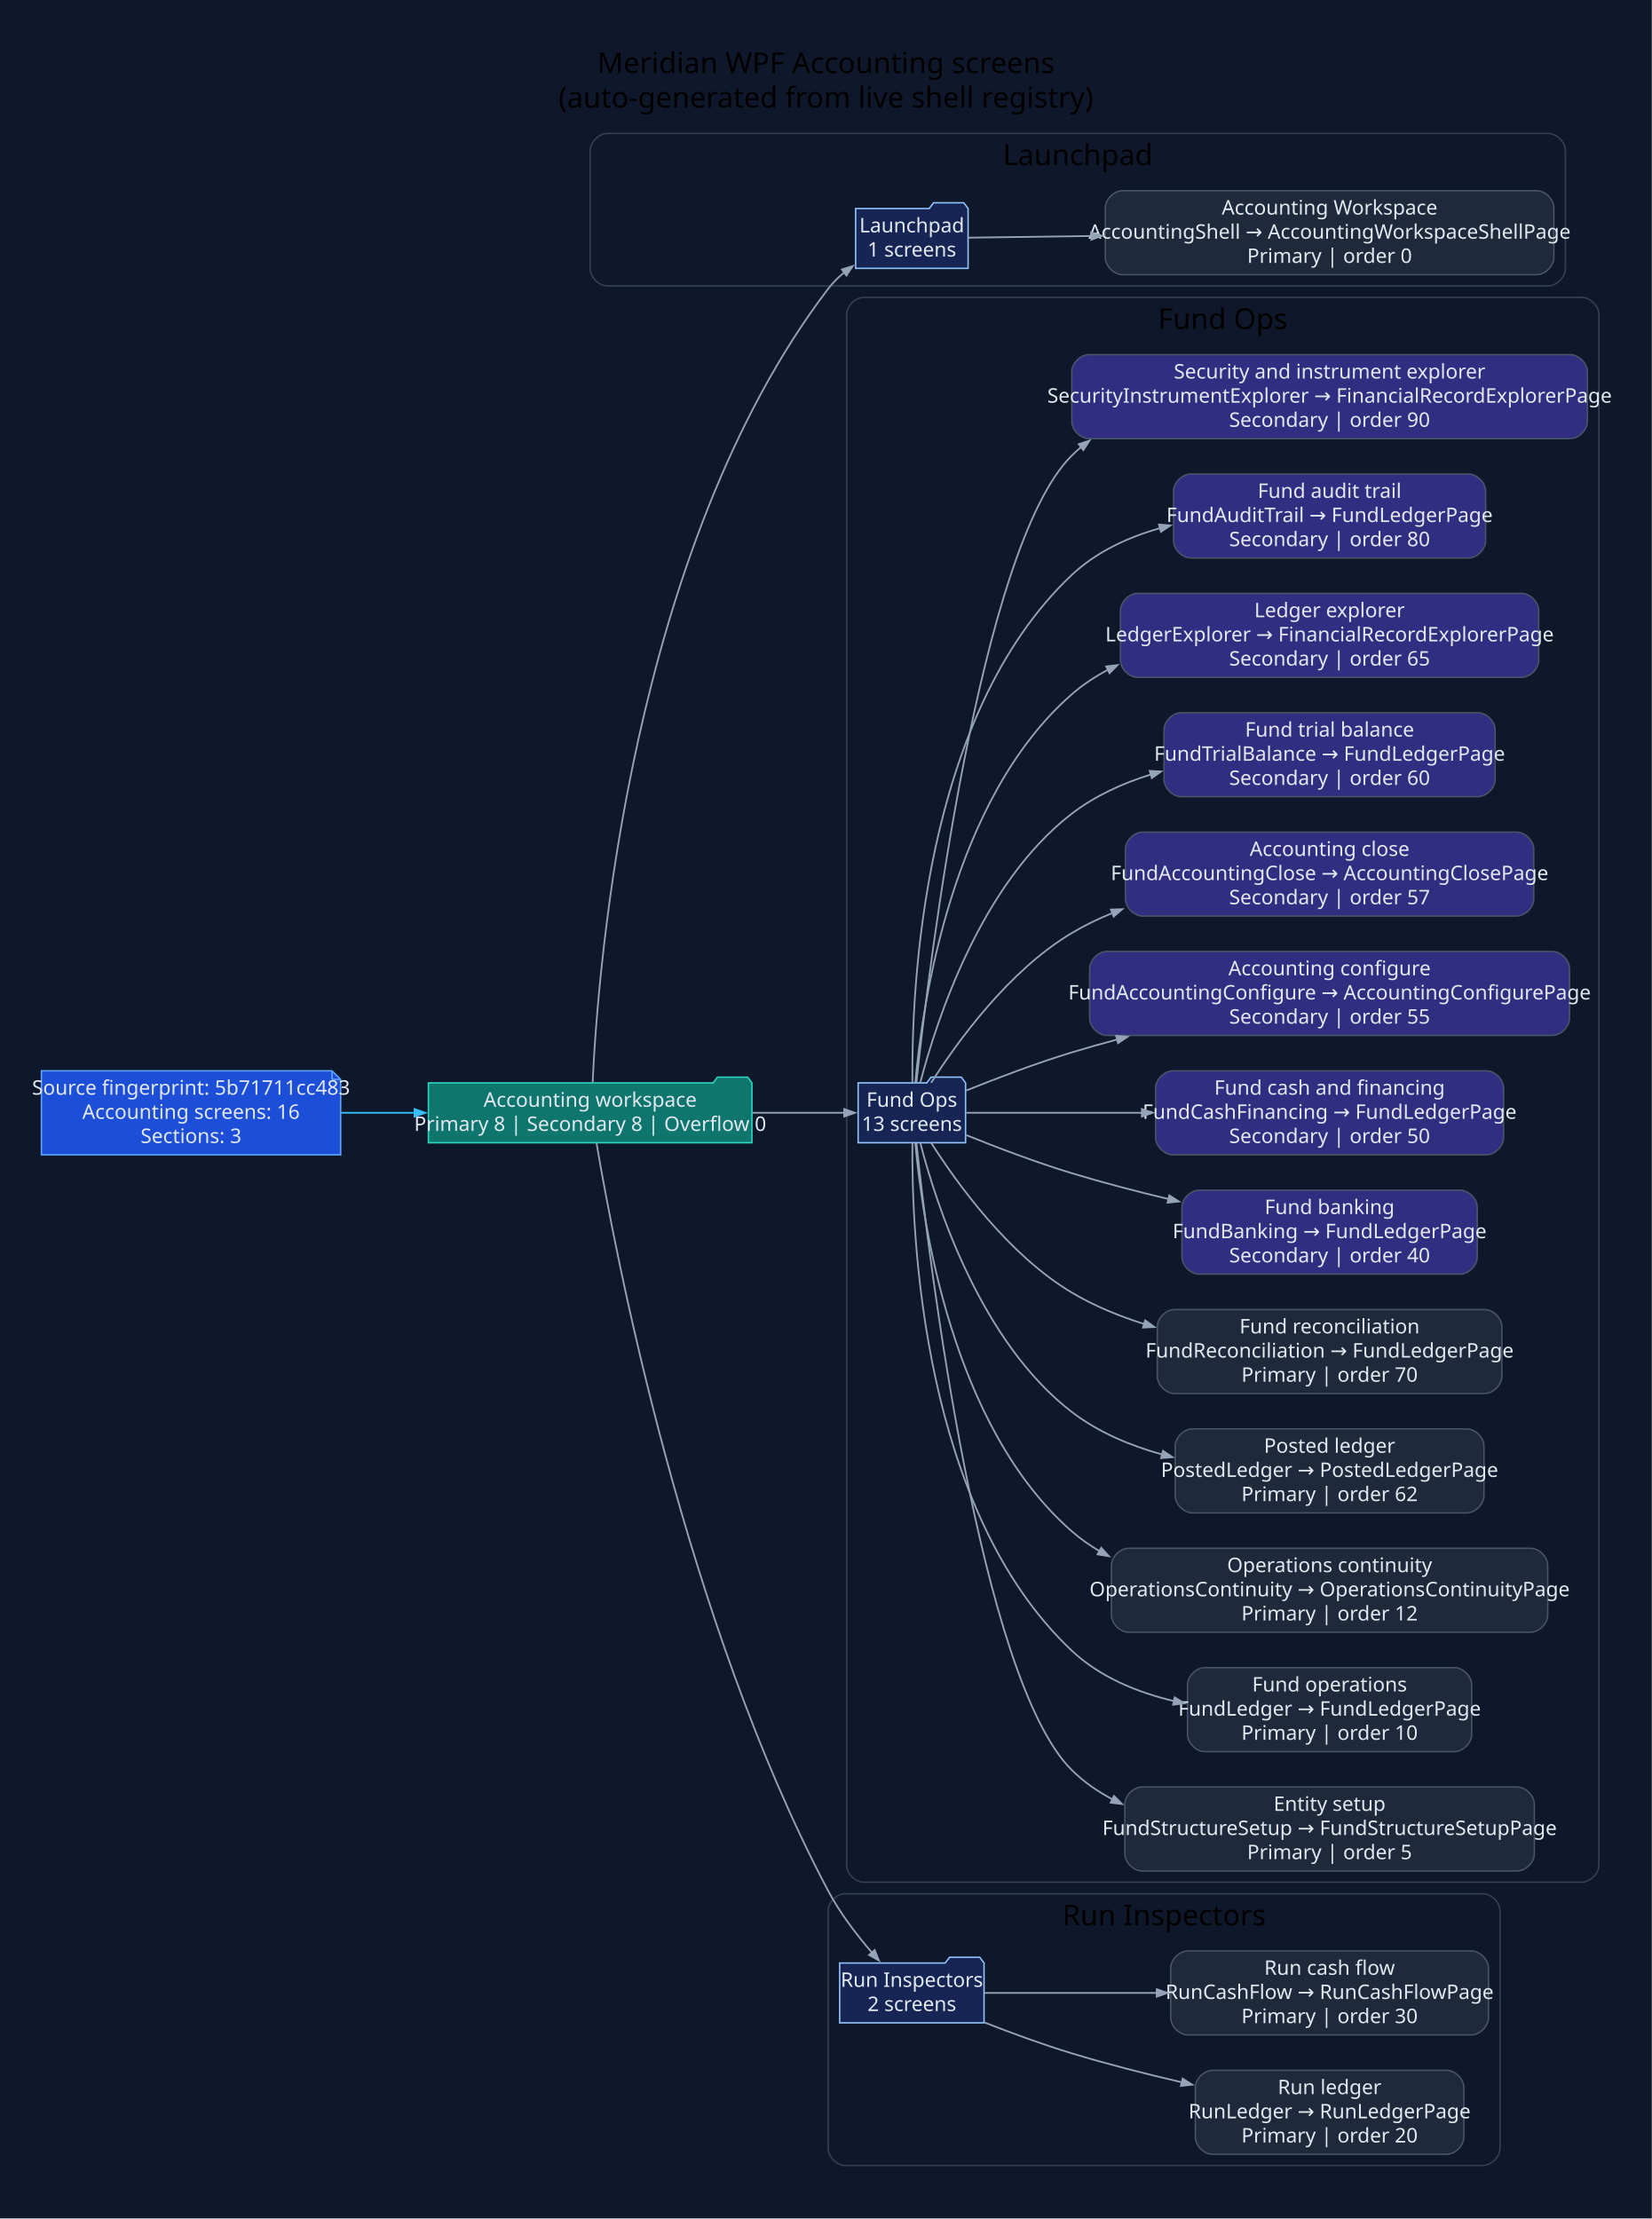
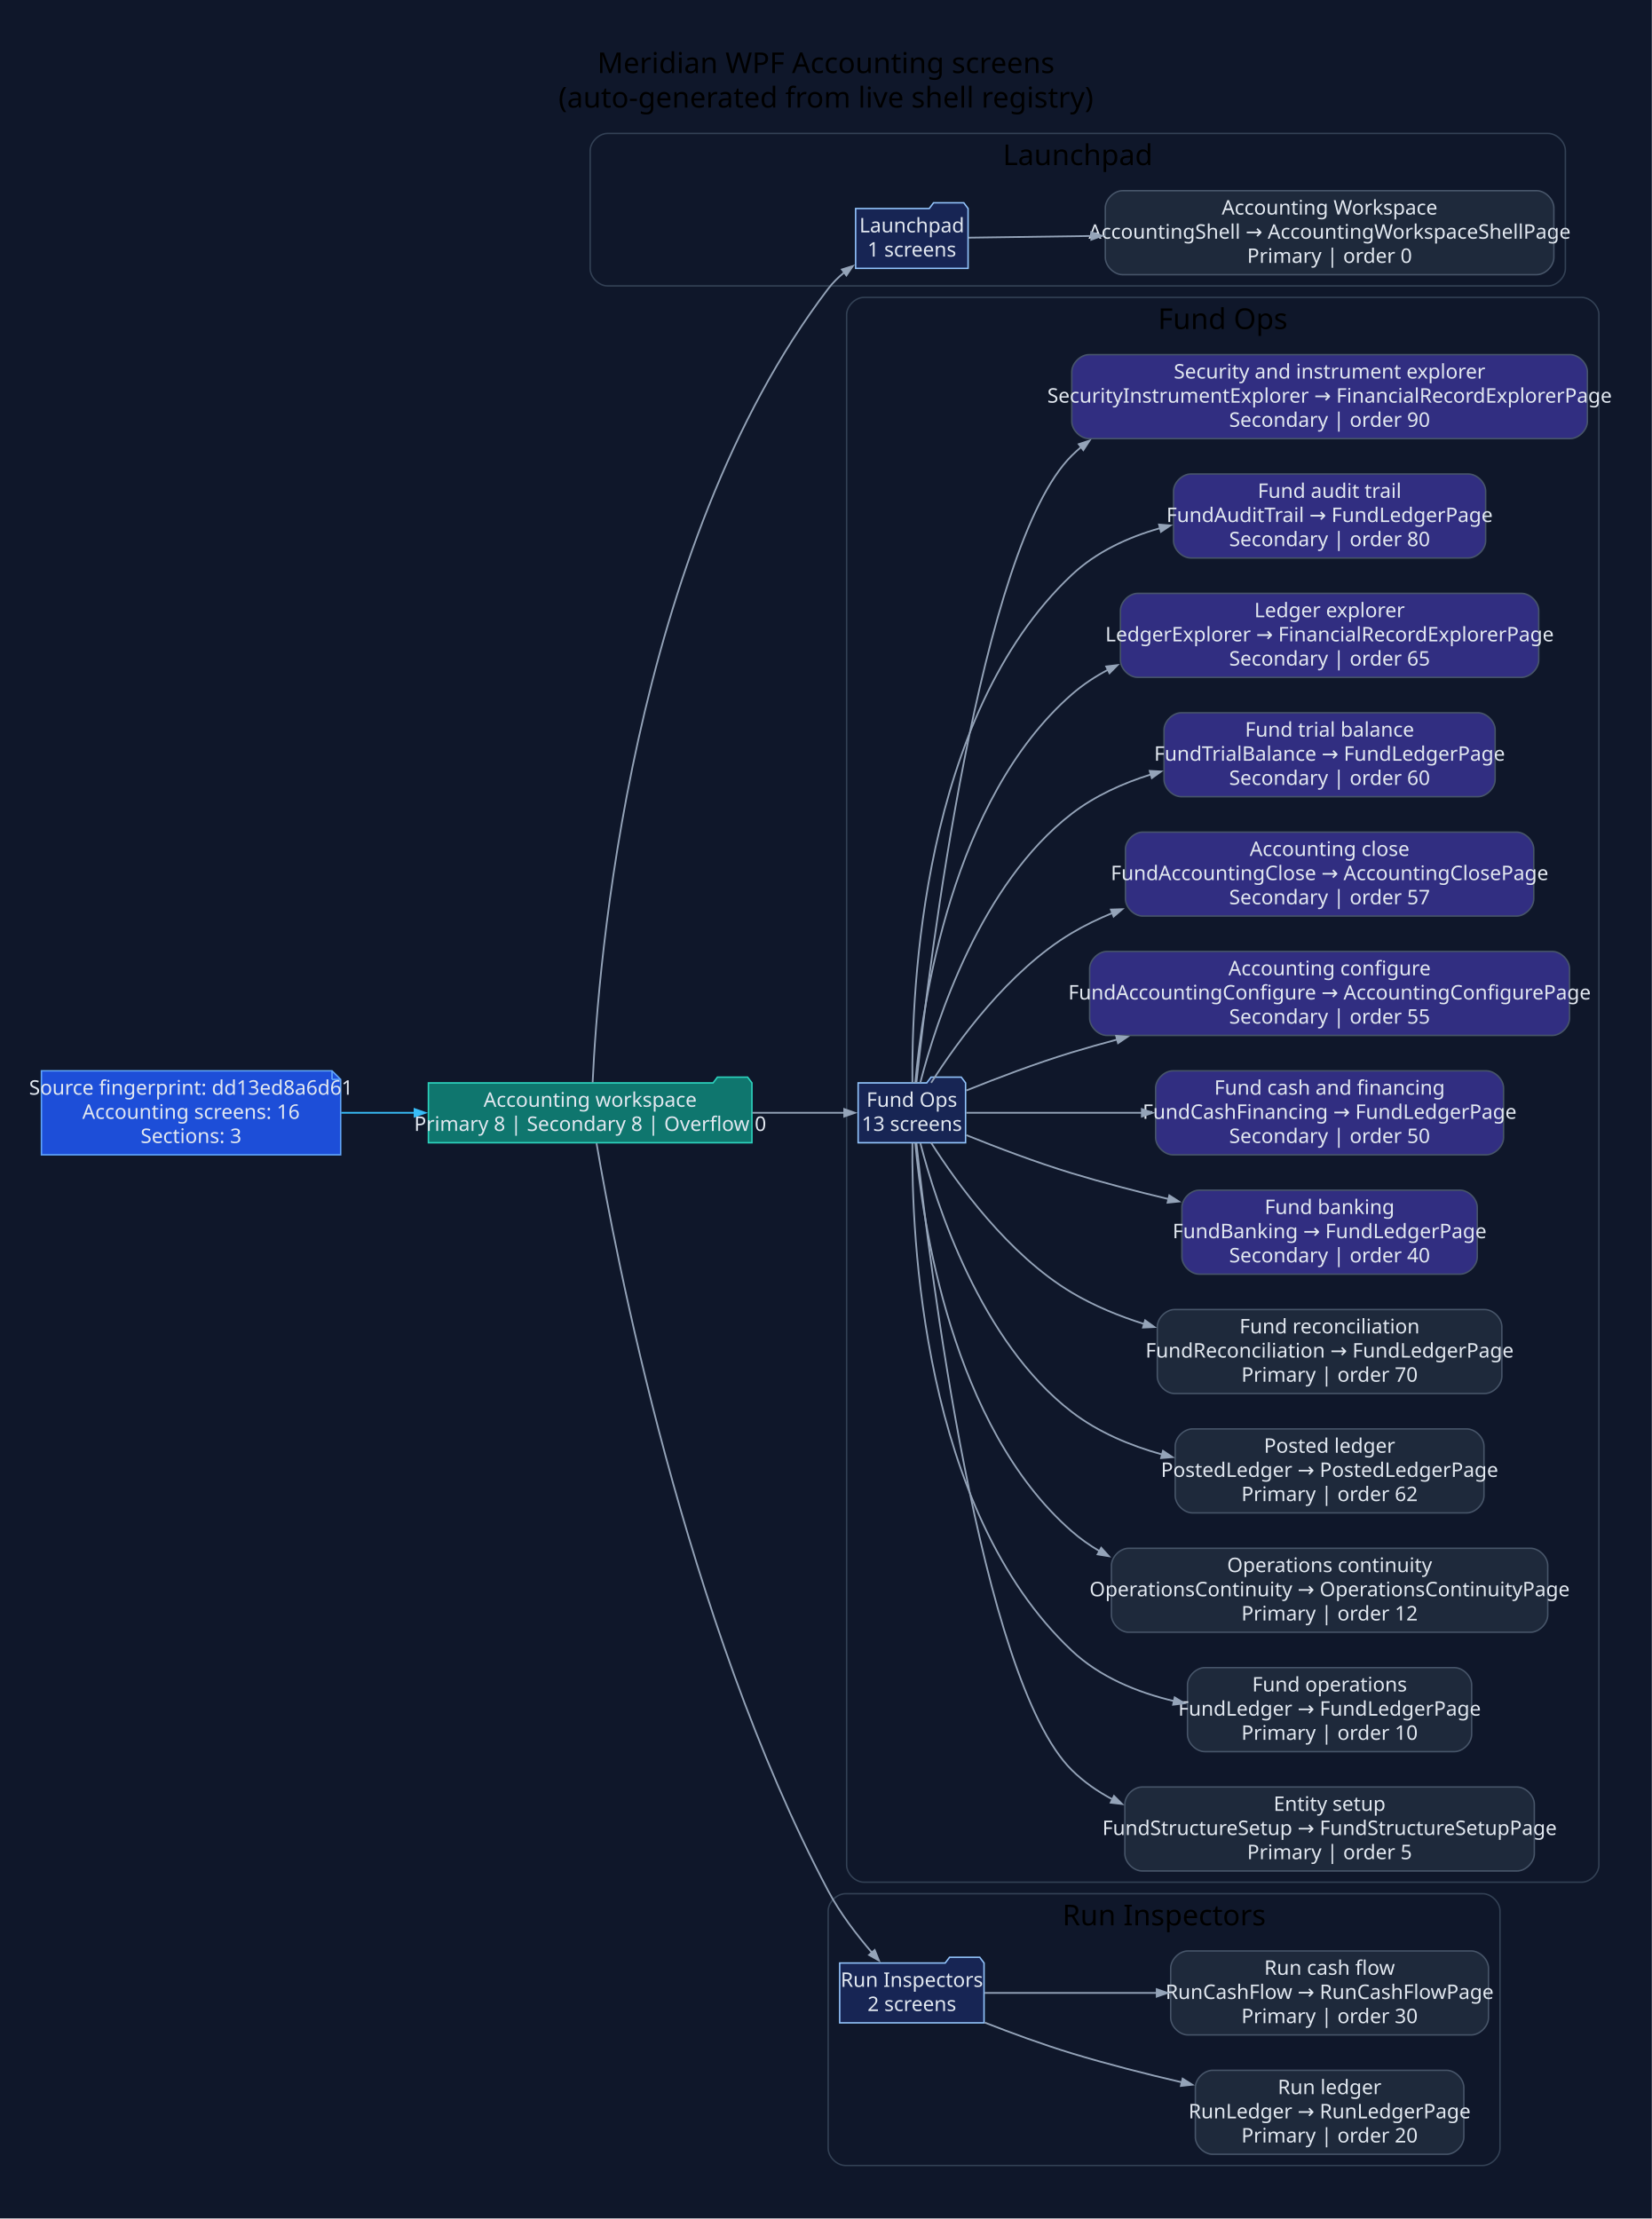
<svg xmlns="http://www.w3.org/2000/svg" width="1148pt" height="1543pt" viewBox="0.00 0.00 1148.00 1543.00">
  <g id="graph0" class="graph" transform="scale(1 1) rotate(0) translate(28.8 1513.8)">
    <polygon fill="#0f172a" stroke="none" points="-28.8,28.8 -28.8,-1513.8 1119.69,-1513.8 1119.69,28.8 -28.8,28.8" />
    <text xml:space="preserve" text-anchor="middle" x="545.45" y="-1463" font-family="Segoe UI" font-size="20.00">Meridian WPF Accounting screens</text>
    <text xml:space="preserve" text-anchor="middle" x="545.45" y="-1439" font-family="Segoe UI" font-size="20.00">(auto-generated from live shell registry)</text>
    <g id="clust1" class="cluster">
      <path fill="#0f172a" stroke="#334155" d="M393.54,-1315C393.54,-1315 1047.58,-1315 1047.58,-1315 1053.58,-1315 1059.58,-1321 1059.58,-1327 1059.58,-1327 1059.58,-1409 1059.58,-1409 1059.58,-1415 1053.58,-1421 1047.58,-1421 1047.58,-1421 393.54,-1421 393.54,-1421 387.54,-1421 381.54,-1415 381.54,-1409 381.54,-1409 381.54,-1327 381.54,-1327 381.54,-1321 387.54,-1315 393.54,-1315" />
      <text xml:space="preserve" text-anchor="middle" x="720.56" y="-1399" font-family="Segoe UI" font-size="20.00">Launchpad</text>
    </g>
    <g id="clust2" class="cluster">
      <path fill="#0f172a" stroke="#334155" d="M571.85,-205C571.85,-205 1070.89,-205 1070.89,-205 1076.89,-205 1082.89,-211 1082.89,-217 1082.89,-217 1082.89,-1295 1082.89,-1295 1082.89,-1301 1076.89,-1307 1070.89,-1307 1070.89,-1307 571.85,-1307 571.85,-1307 565.85,-1307 559.85,-1301 559.85,-1295 559.85,-1295 559.85,-217 559.85,-217 559.85,-211 565.85,-205 571.85,-205" />
      <text xml:space="preserve" text-anchor="middle" x="821.37" y="-1285" font-family="Segoe UI" font-size="20.00">Fund Ops</text>
    </g>
    <g id="clust3" class="cluster">
      <path fill="#0f172a" stroke="#334155" d="M559.01,-8C559.01,-8 1002.12,-8 1002.12,-8 1008.12,-8 1014.12,-14 1014.12,-20 1014.12,-20 1014.12,-185 1014.12,-185 1014.12,-191 1008.12,-197 1002.12,-197 1002.12,-197 559.01,-197 559.01,-197 553.01,-197 547.01,-191 547.01,-185 547.01,-185 547.01,-20 547.01,-20 547.01,-14 553.01,-8 559.01,-8" />
      <text xml:space="preserve" text-anchor="middle" x="780.57" y="-175" font-family="Segoe UI" font-size="20.00">Run Inspectors</text>
    </g>
    <g id="node1" class="node">
      <polygon fill="#1d4ed8" stroke="#60a5fa" points="202.06,-769.2 0,-769.2 0,-710.8 208.06,-710.8 208.06,-763.2 202.06,-769.2" />
      <polyline fill="none" stroke="#60a5fa" points="202.06,-769.2 202.06,-763.2" />
      <polyline fill="none" stroke="#60a5fa" points="208.06,-763.2 202.06,-763.2" />
-       <text xml:space="preserve" text-anchor="middle" x="104.03" y="-752.6" font-family="Segoe UI" font-size="14.00" fill="#e2e8f0">Source fingerprint: 5b71711cc483</text>
+       <text xml:space="preserve" text-anchor="middle" x="104.03" y="-752.6" font-family="Segoe UI" font-size="14.00" fill="#e2e8f0">Source fingerprint: dd13ed8a6d61</text>
      <text xml:space="preserve" text-anchor="middle" x="104.03" y="-735.8" font-family="Segoe UI" font-size="14.00" fill="#e2e8f0">Accounting screens: 16</text>
      <text xml:space="preserve" text-anchor="middle" x="104.03" y="-719" font-family="Segoe UI" font-size="14.00" fill="#e2e8f0">Sections: 3</text>
    </g>
    <g id="node2" class="node">
      <polygon fill="#0f766e" stroke="#2dd4bf" points="494.01,-760.8 491.01,-764.8 470.01,-764.8 467.01,-760.8 269.06,-760.8 269.06,-719.2 494.01,-719.2 494.01,-760.8" />
      <text xml:space="preserve" text-anchor="middle" x="381.54" y="-744.2" font-family="Segoe UI" font-size="14.00" fill="#e2e8f0">Accounting workspace</text>
      <text xml:space="preserve" text-anchor="middle" x="381.54" y="-727.4" font-family="Segoe UI" font-size="14.00" fill="#e2e8f0">Primary 8 | Secondary 8 | Overflow 0</text>
    </g>
    <g id="edge1" class="edge">
      <path fill="none" stroke="#38bdf8" stroke-width="1.2" d="M208.4,-740C225.18,-740 242.68,-740 259.82,-740" />
      <polygon fill="#38bdf8" stroke="#38bdf8" stroke-width="1.2" points="259.43,-742.63 266.93,-740 259.43,-737.38 259.43,-742.63" />
    </g>
    <g id="node3" class="node">
      <polygon fill="#172554" stroke="#93c5fd" points="644.29,-1368.8 641.29,-1372.8 620.29,-1372.8 617.29,-1368.8 566.1,-1368.8 566.1,-1327.2 644.29,-1327.2 644.29,-1368.8" />
      <text xml:space="preserve" text-anchor="middle" x="605.2" y="-1352.2" font-family="Segoe UI" font-size="14.00" fill="#e2e8f0">Launchpad</text>
      <text xml:space="preserve" text-anchor="middle" x="605.2" y="-1335.4" font-family="Segoe UI" font-size="14.00" fill="#e2e8f0">1 screens</text>
    </g>
    <g id="edge2" class="edge">
      <path fill="none" stroke="#94a3b8" stroke-width="1.2" d="M383.25,-761.15C386.96,-841.53 409.74,-1132.64 547.01,-1313 550.22,-1317.21 554.09,-1321.03 558.29,-1324.47" />
      <polygon fill="#94a3b8" stroke="#94a3b8" stroke-width="1.2" points="556.56,-1326.45 564.15,-1328.81 559.68,-1322.23 556.56,-1326.45" />
    </g>
    <g id="node5" class="node">
      <polygon fill="#172554" stroke="#93c5fd" points="642.55,-760.8 639.55,-764.8 618.55,-764.8 615.55,-760.8 567.85,-760.8 567.85,-719.2 642.55,-719.2 642.55,-760.8" />
      <text xml:space="preserve" text-anchor="middle" x="605.2" y="-744.2" font-family="Segoe UI" font-size="14.00" fill="#e2e8f0">Fund Ops</text>
      <text xml:space="preserve" text-anchor="middle" x="605.2" y="-727.4" font-family="Segoe UI" font-size="14.00" fill="#e2e8f0">13 screens</text>
    </g>
    <g id="edge4" class="edge">
      <path fill="none" stroke="#94a3b8" stroke-width="1.2" d="M494.34,-740C516.98,-740 539.57,-740 558.33,-740" />
      <polygon fill="#94a3b8" stroke="#94a3b8" stroke-width="1.2" points="558.17,-742.63 565.67,-740 558.17,-737.38 558.17,-742.63" />
    </g>
    <g id="node19" class="node">
      <polygon fill="#172554" stroke="#93c5fd" points="655.39,-148.8 652.39,-152.8 631.39,-152.8 628.39,-148.8 555.01,-148.8 555.01,-107.2 655.39,-107.2 655.39,-148.8" />
      <text xml:space="preserve" text-anchor="middle" x="605.2" y="-132.2" font-family="Segoe UI" font-size="14.00" fill="#e2e8f0">Run Inspectors</text>
      <text xml:space="preserve" text-anchor="middle" x="605.2" y="-115.4" font-family="Segoe UI" font-size="14.00" fill="#e2e8f0">2 screens</text>
    </g>
    <g id="edge18" class="edge">
      <path fill="none" stroke="#94a3b8" stroke-width="1.2" d="M385.98,-718.75C398.71,-643.9 447.62,-386.86 547.01,-199 555.11,-183.68 566.75,-168.47 577.41,-156.09" />
      <polygon fill="#94a3b8" stroke="#94a3b8" stroke-width="1.2" points="579.35,-157.86 582.34,-150.5 575.41,-154.39 579.35,-157.86" />
    </g>
    <g id="node4" class="node">
      <path fill="#1e293b" stroke="#475569" d="M1039.58,-1381.2C1039.58,-1381.2 751.7,-1381.2 751.7,-1381.2 745.7,-1381.2 739.7,-1375.2 739.7,-1369.2 739.7,-1369.2 739.7,-1334.8 739.7,-1334.8 739.7,-1328.8 745.7,-1322.8 751.7,-1322.8 751.7,-1322.8 1039.58,-1322.8 1039.58,-1322.8 1045.58,-1322.8 1051.58,-1328.8 1051.58,-1334.8 1051.58,-1334.8 1051.58,-1369.2 1051.58,-1369.2 1051.58,-1375.2 1045.58,-1381.2 1039.58,-1381.2" />
      <text xml:space="preserve" text-anchor="middle" x="895.64" y="-1364.6" font-family="Segoe UI" font-size="14.00" fill="#e2e8f0">Accounting Workspace</text>
      <text xml:space="preserve" text-anchor="middle" x="895.64" y="-1347.8" font-family="Segoe UI" font-size="14.00" fill="#e2e8f0">AccountingShell → AccountingWorkspaceShellPage</text>
      <text xml:space="preserve" text-anchor="middle" x="895.64" y="-1331" font-family="Segoe UI" font-size="14.00" fill="#e2e8f0">Primary | order 0</text>
    </g>
    <g id="edge3" class="edge">
      <path fill="none" stroke="#94a3b8" stroke-width="1.2" d="M644.5,-1348.53C667.33,-1348.85 698.06,-1349.27 730.15,-1349.72" />
      <polygon fill="#94a3b8" stroke="#94a3b8" stroke-width="1.2" points="729.88,-1352.34 737.42,-1349.82 729.95,-1347.09 729.88,-1352.34" />
    </g>
    <g id="node6" class="node">
      <path fill="#1e293b" stroke="#475569" d="M1025.99,-271.2C1025.99,-271.2 765.29,-271.2 765.29,-271.2 759.29,-271.2 753.29,-265.2 753.29,-259.2 753.29,-259.2 753.29,-224.8 753.29,-224.8 753.29,-218.8 759.29,-212.8 765.29,-212.8 765.29,-212.8 1025.99,-212.8 1025.99,-212.8 1031.99,-212.8 1037.99,-218.8 1037.99,-224.8 1037.99,-224.8 1037.99,-259.2 1037.99,-259.2 1037.99,-265.2 1031.99,-271.2 1025.99,-271.2" />
      <text xml:space="preserve" text-anchor="middle" x="895.64" y="-254.6" font-family="Segoe UI" font-size="14.00" fill="#e2e8f0">Entity setup</text>
      <text xml:space="preserve" text-anchor="middle" x="895.64" y="-237.8" font-family="Segoe UI" font-size="14.00" fill="#e2e8f0">FundStructureSetup → FundStructureSetupPage</text>
      <text xml:space="preserve" text-anchor="middle" x="895.64" y="-221" font-family="Segoe UI" font-size="14.00" fill="#e2e8f0">Primary | order 5</text>
    </g>
    <g id="edge5" class="edge">
      <path fill="none" stroke="#94a3b8" stroke-width="1.2" d="M608.37,-718.9C617.14,-637.6 652.64,-346.07 716.39,-283 724.75,-274.72 734.43,-267.98 744.86,-262.51" />
      <polygon fill="#94a3b8" stroke="#94a3b8" stroke-width="1.2" points="745.75,-265 751.35,-259.36 743.45,-260.28 745.75,-265" />
    </g>
    <g id="node7" class="node">
      <path fill="#1e293b" stroke="#475569" d="M982.42,-354.2C982.42,-354.2 808.85,-354.2 808.85,-354.2 802.85,-354.2 796.85,-348.2 796.85,-342.2 796.85,-342.2 796.85,-307.8 796.85,-307.8 796.85,-301.8 802.85,-295.8 808.85,-295.8 808.85,-295.8 982.42,-295.8 982.42,-295.8 988.42,-295.8 994.42,-301.8 994.42,-307.8 994.42,-307.8 994.42,-342.2 994.42,-342.2 994.42,-348.2 988.42,-354.2 982.42,-354.2" />
      <text xml:space="preserve" text-anchor="middle" x="895.64" y="-337.6" font-family="Segoe UI" font-size="14.00" fill="#e2e8f0">Fund operations</text>
      <text xml:space="preserve" text-anchor="middle" x="895.64" y="-320.8" font-family="Segoe UI" font-size="14.00" fill="#e2e8f0">FundLedger → FundLedgerPage</text>
      <text xml:space="preserve" text-anchor="middle" x="895.64" y="-304" font-family="Segoe UI" font-size="14.00" fill="#e2e8f0">Primary | order 10</text>
    </g>
    <g id="edge6" class="edge">
      <path fill="none" stroke="#94a3b8" stroke-width="1.2" d="M605.58,-718.92C604.93,-655.39 612.14,-464.13 716.39,-366 735.81,-347.72 761.68,-337.02 787.67,-330.89" />
      <polygon fill="#94a3b8" stroke="#94a3b8" stroke-width="1.2" points="787.93,-333.52 794.71,-329.37 786.82,-328.39 787.93,-333.52" />
    </g>
    <g id="node8" class="node">
      <path fill="#1e293b" stroke="#475569" d="M1035.32,-437.2C1035.32,-437.2 755.96,-437.2 755.96,-437.2 749.96,-437.2 743.96,-431.2 743.96,-425.2 743.96,-425.2 743.96,-390.8 743.96,-390.8 743.96,-384.8 749.96,-378.8 755.96,-378.8 755.96,-378.8 1035.32,-378.8 1035.32,-378.8 1041.32,-378.8 1047.32,-384.8 1047.32,-390.8 1047.32,-390.8 1047.32,-425.2 1047.32,-425.2 1047.32,-431.2 1041.32,-437.2 1035.32,-437.2" />
      <text xml:space="preserve" text-anchor="middle" x="895.64" y="-420.6" font-family="Segoe UI" font-size="14.00" fill="#e2e8f0">Operations continuity</text>
      <text xml:space="preserve" text-anchor="middle" x="895.64" y="-403.8" font-family="Segoe UI" font-size="14.00" fill="#e2e8f0">OperationsContinuity → OperationsContinuityPage</text>
      <text xml:space="preserve" text-anchor="middle" x="895.64" y="-387" font-family="Segoe UI" font-size="14.00" fill="#e2e8f0">Primary | order 12</text>
    </g>
    <g id="edge7" class="edge">
      <path fill="none" stroke="#94a3b8" stroke-width="1.2" d="M607.6,-719.02C612.38,-665.31 632.74,-521.99 716.39,-449 722.32,-443.82 728.77,-439.26 735.6,-435.25" />
      <polygon fill="#94a3b8" stroke="#94a3b8" stroke-width="1.2" points="736.85,-437.56 742.17,-431.66 734.33,-432.95 736.85,-437.56" />
    </g>
    <g id="node9" class="node">
      <path fill="#1e293b" stroke="#475569" d="M990.98,-520.2C990.98,-520.2 800.3,-520.2 800.3,-520.2 794.3,-520.2 788.3,-514.2 788.3,-508.2 788.3,-508.2 788.3,-473.8 788.3,-473.8 788.3,-467.8 794.3,-461.8 800.3,-461.8 800.3,-461.8 990.98,-461.8 990.98,-461.8 996.98,-461.8 1002.98,-467.8 1002.98,-473.8 1002.98,-473.8 1002.98,-508.2 1002.98,-508.2 1002.98,-514.2 996.98,-520.2 990.98,-520.2" />
      <text xml:space="preserve" text-anchor="middle" x="895.64" y="-503.6" font-family="Segoe UI" font-size="14.00" fill="#e2e8f0">Posted ledger</text>
      <text xml:space="preserve" text-anchor="middle" x="895.64" y="-486.8" font-family="Segoe UI" font-size="14.00" fill="#e2e8f0">PostedLedger → PostedLedgerPage</text>
      <text xml:space="preserve" text-anchor="middle" x="895.64" y="-470" font-family="Segoe UI" font-size="14.00" fill="#e2e8f0">Primary | order 62</text>
    </g>
    <g id="edge8" class="edge">
      <path fill="none" stroke="#94a3b8" stroke-width="1.2" d="M611.13,-718.79C622.17,-676.3 653.02,-580.66 716.39,-532 734.62,-518 756.79,-508.64 779.22,-502.41" />
      <polygon fill="#94a3b8" stroke="#94a3b8" stroke-width="1.2" points="779.8,-504.97 786.4,-500.55 778.48,-499.89 779.8,-504.97" />
    </g>
    <g id="node10" class="node">
      <path fill="#1e293b" stroke="#475569" d="M1003.42,-603.2C1003.42,-603.2 787.85,-603.2 787.85,-603.2 781.85,-603.2 775.85,-597.2 775.85,-591.2 775.85,-591.2 775.85,-556.8 775.85,-556.8 775.85,-550.8 781.85,-544.8 787.85,-544.8 787.85,-544.8 1003.42,-544.8 1003.42,-544.8 1009.42,-544.8 1015.42,-550.8 1015.42,-556.8 1015.42,-556.8 1015.42,-591.2 1015.42,-591.2 1015.42,-597.2 1009.42,-603.2 1003.42,-603.2" />
      <text xml:space="preserve" text-anchor="middle" x="895.64" y="-586.6" font-family="Segoe UI" font-size="14.00" fill="#e2e8f0">Fund reconciliation</text>
      <text xml:space="preserve" text-anchor="middle" x="895.64" y="-569.8" font-family="Segoe UI" font-size="14.00" fill="#e2e8f0">FundReconciliation → FundLedgerPage</text>
      <text xml:space="preserve" text-anchor="middle" x="895.64" y="-553" font-family="Segoe UI" font-size="14.00" fill="#e2e8f0">Primary | order 70</text>
    </g>
    <g id="edge9" class="edge">
      <path fill="none" stroke="#94a3b8" stroke-width="1.2" d="M618.63,-719.12C636.56,-690.93 672.39,-641.2 716.39,-615 731.86,-605.78 749.23,-598.64 766.89,-593.1" />
      <polygon fill="#94a3b8" stroke="#94a3b8" stroke-width="1.2" points="767.4,-595.69 773.84,-591.03 765.9,-590.66 767.4,-595.69" />
    </g>
    <g id="node11" class="node">
      <path fill="#312e81" stroke="#475569" d="M986.32,-686.2C986.32,-686.2 804.96,-686.2 804.96,-686.2 798.96,-686.2 792.96,-680.2 792.96,-674.2 792.96,-674.2 792.96,-639.8 792.96,-639.8 792.96,-633.8 798.96,-627.8 804.96,-627.8 804.96,-627.8 986.32,-627.8 986.32,-627.8 992.32,-627.8 998.32,-633.8 998.32,-639.8 998.32,-639.8 998.32,-674.2 998.32,-674.2 998.32,-680.2 992.32,-686.2 986.32,-686.2" />
      <text xml:space="preserve" text-anchor="middle" x="895.64" y="-669.6" font-family="Segoe UI" font-size="14.00" fill="#e2e8f0">Fund banking</text>
      <text xml:space="preserve" text-anchor="middle" x="895.64" y="-652.8" font-family="Segoe UI" font-size="14.00" fill="#e2e8f0">FundBanking → FundLedgerPage</text>
      <text xml:space="preserve" text-anchor="middle" x="895.64" y="-636" font-family="Segoe UI" font-size="14.00" fill="#e2e8f0">Secondary | order 40</text>
    </g>
    <g id="edge10" class="edge">
      <path fill="none" stroke="#94a3b8" stroke-width="1.2" d="M642.99,-724.51C664.2,-715.96 691.51,-705.56 716.39,-698 737.98,-691.44 761.32,-685.36 783.77,-680" />
      <polygon fill="#94a3b8" stroke="#94a3b8" stroke-width="1.2" points="784.2,-682.6 790.89,-678.32 782.99,-677.49 784.2,-682.6" />
    </g>
    <g id="node12" class="node">
      <path fill="#312e81" stroke="#475569" d="M1004.6,-769.2C1004.6,-769.2 786.68,-769.2 786.68,-769.2 780.68,-769.2 774.68,-763.2 774.68,-757.2 774.68,-757.2 774.68,-722.8 774.68,-722.8 774.68,-716.8 780.68,-710.8 786.68,-710.8 786.68,-710.8 1004.6,-710.8 1004.6,-710.8 1010.6,-710.8 1016.6,-716.8 1016.6,-722.8 1016.6,-722.8 1016.6,-757.2 1016.6,-757.2 1016.6,-763.2 1010.6,-769.2 1004.6,-769.2" />
      <text xml:space="preserve" text-anchor="middle" x="895.64" y="-752.6" font-family="Segoe UI" font-size="14.00" fill="#e2e8f0">Fund cash and financing</text>
      <text xml:space="preserve" text-anchor="middle" x="895.64" y="-735.8" font-family="Segoe UI" font-size="14.00" fill="#e2e8f0">FundCashFinancing → FundLedgerPage</text>
      <text xml:space="preserve" text-anchor="middle" x="895.64" y="-719" font-family="Segoe UI" font-size="14.00" fill="#e2e8f0">Secondary | order 50</text>
    </g>
    <g id="edge11" class="edge">
      <path fill="none" stroke="#94a3b8" stroke-width="1.2" d="M643.02,-740C674.14,-740 720.64,-740 765.24,-740" />
      <polygon fill="#94a3b8" stroke="#94a3b8" stroke-width="1.2" points="765.11,-742.63 772.61,-740 765.11,-737.38 765.11,-742.63" />
    </g>
    <g id="node13" class="node">
      <path fill="#312e81" stroke="#475569" d="M1050.47,-852.2C1050.47,-852.2 740.81,-852.2 740.81,-852.2 734.81,-852.2 728.81,-846.2 728.81,-840.2 728.81,-840.2 728.81,-805.8 728.81,-805.8 728.81,-799.8 734.81,-793.8 740.81,-793.8 740.81,-793.8 1050.47,-793.8 1050.47,-793.8 1056.47,-793.8 1062.47,-799.8 1062.47,-805.8 1062.47,-805.8 1062.47,-840.2 1062.47,-840.2 1062.47,-846.2 1056.47,-852.2 1050.47,-852.2" />
      <text xml:space="preserve" text-anchor="middle" x="895.64" y="-835.6" font-family="Segoe UI" font-size="14.00" fill="#e2e8f0">Accounting configure</text>
      <text xml:space="preserve" text-anchor="middle" x="895.64" y="-818.8" font-family="Segoe UI" font-size="14.00" fill="#e2e8f0">FundAccountingConfigure → AccountingConfigurePage</text>
      <text xml:space="preserve" text-anchor="middle" x="895.64" y="-802" font-family="Segoe UI" font-size="14.00" fill="#e2e8f0">Secondary | order 55</text>
    </g>
    <g id="edge12" class="edge">
      <path fill="none" stroke="#94a3b8" stroke-width="1.2" d="M642.99,-755.49C664.2,-764.04 691.51,-774.44 716.39,-782 726.69,-785.13 737.4,-788.16 748.22,-791.04" />
      <polygon fill="#94a3b8" stroke="#94a3b8" stroke-width="1.2" points="747.24,-793.5 755.16,-792.87 748.57,-788.42 747.24,-793.5" />
    </g>
    <g id="node14" class="node">
      <path fill="#312e81" stroke="#475569" d="M1025.6,-935.2C1025.6,-935.2 765.68,-935.2 765.68,-935.2 759.68,-935.2 753.68,-929.2 753.68,-923.2 753.68,-923.2 753.68,-888.8 753.68,-888.8 753.68,-882.8 759.68,-876.8 765.68,-876.8 765.68,-876.8 1025.6,-876.8 1025.6,-876.8 1031.6,-876.8 1037.6,-882.8 1037.6,-888.8 1037.6,-888.8 1037.6,-923.2 1037.6,-923.2 1037.6,-929.2 1031.6,-935.2 1025.6,-935.2" />
      <text xml:space="preserve" text-anchor="middle" x="895.64" y="-918.6" font-family="Segoe UI" font-size="14.00" fill="#e2e8f0">Accounting close</text>
      <text xml:space="preserve" text-anchor="middle" x="895.64" y="-901.8" font-family="Segoe UI" font-size="14.00" fill="#e2e8f0">FundAccountingClose → AccountingClosePage</text>
      <text xml:space="preserve" text-anchor="middle" x="895.64" y="-885" font-family="Segoe UI" font-size="14.00" fill="#e2e8f0">Secondary | order 57</text>
    </g>
    <g id="edge13" class="edge">
      <path fill="none" stroke="#94a3b8" stroke-width="1.2" d="M618.63,-760.88C636.56,-789.07 672.39,-838.8 716.39,-865 725.34,-870.33 734.92,-874.97 744.83,-879.01" />
      <polygon fill="#94a3b8" stroke="#94a3b8" stroke-width="1.2" points="743.59,-881.34 751.53,-881.6 745.49,-876.44 743.59,-881.34" />
    </g>
    <g id="node15" class="node">
      <path fill="#312e81" stroke="#475569" d="M998.75,-1018.2C998.75,-1018.2 792.53,-1018.2 792.53,-1018.2 786.53,-1018.2 780.53,-1012.2 780.53,-1006.2 780.53,-1006.2 780.53,-971.8 780.53,-971.8 780.53,-965.8 786.53,-959.8 792.53,-959.8 792.53,-959.8 998.75,-959.8 998.75,-959.8 1004.75,-959.8 1010.75,-965.8 1010.75,-971.8 1010.75,-971.8 1010.75,-1006.2 1010.75,-1006.2 1010.75,-1012.2 1004.75,-1018.2 998.75,-1018.2" />
      <text xml:space="preserve" text-anchor="middle" x="895.64" y="-1001.6" font-family="Segoe UI" font-size="14.00" fill="#e2e8f0">Fund trial balance</text>
      <text xml:space="preserve" text-anchor="middle" x="895.64" y="-984.8" font-family="Segoe UI" font-size="14.00" fill="#e2e8f0">FundTrialBalance → FundLedgerPage</text>
      <text xml:space="preserve" text-anchor="middle" x="895.64" y="-968" font-family="Segoe UI" font-size="14.00" fill="#e2e8f0">Secondary | order 60</text>
    </g>
    <g id="edge14" class="edge">
      <path fill="none" stroke="#94a3b8" stroke-width="1.2" d="M611.13,-761.21C622.17,-803.7 653.02,-899.34 716.39,-948 732.51,-960.38 751.72,-969.14 771.46,-975.3" />
      <polygon fill="#94a3b8" stroke="#94a3b8" stroke-width="1.2" points="770.57,-977.78 778.51,-977.36 772.05,-972.74 770.57,-977.78" />
    </g>
    <g id="node16" class="node">
      <path fill="#312e81" stroke="#475569" d="M1029.06,-1101.2C1029.06,-1101.2 762.22,-1101.2 762.22,-1101.2 756.22,-1101.2 750.22,-1095.2 750.22,-1089.2 750.22,-1089.2 750.22,-1054.8 750.22,-1054.8 750.22,-1048.8 756.22,-1042.8 762.22,-1042.8 762.22,-1042.8 1029.06,-1042.8 1029.06,-1042.8 1035.06,-1042.8 1041.06,-1048.8 1041.06,-1054.8 1041.06,-1054.8 1041.06,-1089.2 1041.06,-1089.2 1041.06,-1095.2 1035.06,-1101.2 1029.06,-1101.2" />
      <text xml:space="preserve" text-anchor="middle" x="895.64" y="-1084.6" font-family="Segoe UI" font-size="14.00" fill="#e2e8f0">Ledger explorer</text>
      <text xml:space="preserve" text-anchor="middle" x="895.64" y="-1067.8" font-family="Segoe UI" font-size="14.00" fill="#e2e8f0">LedgerExplorer → FinancialRecordExplorerPage</text>
      <text xml:space="preserve" text-anchor="middle" x="895.64" y="-1051" font-family="Segoe UI" font-size="14.00" fill="#e2e8f0">Secondary | order 65</text>
    </g>
    <g id="edge15" class="edge">
      <path fill="none" stroke="#94a3b8" stroke-width="1.2" d="M607.6,-760.98C612.38,-814.69 632.74,-958.01 716.39,-1031 724.07,-1037.7 732.62,-1043.37 741.71,-1048.15" />
      <polygon fill="#94a3b8" stroke="#94a3b8" stroke-width="1.2" points="740.31,-1050.39 748.2,-1051.33 742.62,-1045.67 740.31,-1050.39" />
    </g>
    <g id="node17" class="node">
      <path fill="#312e81" stroke="#475569" d="M992.15,-1184.2C992.15,-1184.2 799.13,-1184.2 799.13,-1184.2 793.13,-1184.2 787.13,-1178.2 787.13,-1172.2 787.13,-1172.2 787.13,-1137.8 787.13,-1137.8 787.13,-1131.8 793.13,-1125.8 799.13,-1125.8 799.13,-1125.8 992.15,-1125.8 992.15,-1125.8 998.15,-1125.8 1004.15,-1131.8 1004.15,-1137.8 1004.15,-1137.8 1004.15,-1172.2 1004.15,-1172.2 1004.15,-1178.2 998.15,-1184.2 992.15,-1184.2" />
      <text xml:space="preserve" text-anchor="middle" x="895.64" y="-1167.6" font-family="Segoe UI" font-size="14.00" fill="#e2e8f0">Fund audit trail</text>
      <text xml:space="preserve" text-anchor="middle" x="895.64" y="-1150.8" font-family="Segoe UI" font-size="14.00" fill="#e2e8f0">FundAuditTrail → FundLedgerPage</text>
      <text xml:space="preserve" text-anchor="middle" x="895.64" y="-1134" font-family="Segoe UI" font-size="14.00" fill="#e2e8f0">Secondary | order 80</text>
    </g>
    <g id="edge16" class="edge">
      <path fill="none" stroke="#94a3b8" stroke-width="1.2" d="M605.58,-761.08C604.93,-824.61 612.14,-1015.87 716.39,-1114 733.33,-1129.95 755.18,-1140.13 777.73,-1146.53" />
      <polygon fill="#94a3b8" stroke="#94a3b8" stroke-width="1.2" points="777.06,-1149.07 784.98,-1148.43 778.39,-1143.99 777.06,-1149.07" />
    </g>
    <g id="node18" class="node">
      <path fill="#312e81" stroke="#475569" d="M1062.89,-1267.2C1062.89,-1267.2 728.39,-1267.2 728.39,-1267.2 722.39,-1267.2 716.39,-1261.2 716.39,-1255.2 716.39,-1255.2 716.39,-1220.8 716.39,-1220.8 716.39,-1214.8 722.39,-1208.8 728.39,-1208.8 728.39,-1208.8 1062.89,-1208.8 1062.89,-1208.8 1068.89,-1208.8 1074.89,-1214.8 1074.89,-1220.8 1074.89,-1220.8 1074.89,-1255.2 1074.89,-1255.2 1074.89,-1261.2 1068.89,-1267.2 1062.89,-1267.2" />
      <text xml:space="preserve" text-anchor="middle" x="895.64" y="-1250.6" font-family="Segoe UI" font-size="14.00" fill="#e2e8f0">Security and instrument explorer</text>
      <text xml:space="preserve" text-anchor="middle" x="895.64" y="-1233.8" font-family="Segoe UI" font-size="14.00" fill="#e2e8f0">SecurityInstrumentExplorer → FinancialRecordExplorerPage</text>
      <text xml:space="preserve" text-anchor="middle" x="895.64" y="-1217" font-family="Segoe UI" font-size="14.00" fill="#e2e8f0">Secondary | order 90</text>
    </g>
    <g id="edge17" class="edge">
      <path fill="none" stroke="#94a3b8" stroke-width="1.2" d="M608.37,-761.1C617.14,-842.4 652.64,-1133.93 716.39,-1197 718.53,-1199.12 720.76,-1201.14 723.07,-1203.07" />
      <polygon fill="#94a3b8" stroke="#94a3b8" stroke-width="1.2" points="721.23,-1204.96 728.77,-1207.45 724.42,-1200.8 721.23,-1204.96" />
    </g>
    <g id="node20" class="node">
      <path fill="#1e293b" stroke="#475569" d="M976.98,-74.2C976.98,-74.2 814.3,-74.2 814.3,-74.2 808.3,-74.2 802.3,-68.2 802.3,-62.2 802.3,-62.2 802.3,-27.8 802.3,-27.8 802.3,-21.8 808.3,-15.8 814.3,-15.8 814.3,-15.8 976.98,-15.8 976.98,-15.8 982.98,-15.8 988.98,-21.8 988.98,-27.8 988.98,-27.8 988.98,-62.2 988.98,-62.2 988.98,-68.2 982.98,-74.2 976.98,-74.2" />
      <text xml:space="preserve" text-anchor="middle" x="895.64" y="-57.6" font-family="Segoe UI" font-size="14.00" fill="#e2e8f0">Run ledger</text>
      <text xml:space="preserve" text-anchor="middle" x="895.64" y="-40.8" font-family="Segoe UI" font-size="14.00" fill="#e2e8f0">RunLedger → RunLedgerPage</text>
      <text xml:space="preserve" text-anchor="middle" x="895.64" y="-24" font-family="Segoe UI" font-size="14.00" fill="#e2e8f0">Primary | order 20</text>
    </g>
    <g id="edge19" class="edge">
      <path fill="none" stroke="#94a3b8" stroke-width="1.2" d="M655.88,-107.39C674.64,-100.05 696.31,-92.1 716.39,-86 740.98,-78.52 767.85,-71.67 793.09,-65.81" />
      <polygon fill="#94a3b8" stroke="#94a3b8" stroke-width="1.2" points="793.45,-68.42 800.17,-64.18 792.27,-63.3 793.45,-68.42" />
    </g>
    <g id="node21" class="node">
      <path fill="#1e293b" stroke="#475569" d="M994.12,-157.2C994.12,-157.2 797.16,-157.2 797.16,-157.2 791.16,-157.2 785.16,-151.2 785.16,-145.2 785.16,-145.2 785.16,-110.8 785.16,-110.8 785.16,-104.8 791.16,-98.8 797.16,-98.8 797.16,-98.8 994.12,-98.8 994.12,-98.8 1000.12,-98.8 1006.12,-104.8 1006.12,-110.8 1006.12,-110.8 1006.12,-145.2 1006.12,-145.2 1006.12,-151.2 1000.12,-157.2 994.12,-157.2" />
      <text xml:space="preserve" text-anchor="middle" x="895.64" y="-140.6" font-family="Segoe UI" font-size="14.00" fill="#e2e8f0">Run cash flow</text>
      <text xml:space="preserve" text-anchor="middle" x="895.64" y="-123.8" font-family="Segoe UI" font-size="14.00" fill="#e2e8f0">RunCashFlow → RunCashFlowPage</text>
      <text xml:space="preserve" text-anchor="middle" x="895.64" y="-107" font-family="Segoe UI" font-size="14.00" fill="#e2e8f0">Primary | order 30</text>
    </g>
    <g id="edge20" class="edge">
      <path fill="none" stroke="#94a3b8" stroke-width="1.2" d="M655.78,-128C688.8,-128 733.66,-128 775.59,-128" />
      <polygon fill="#94a3b8" stroke="#94a3b8" stroke-width="1.2" points="775.45,-130.63 782.95,-128 775.45,-125.38 775.45,-130.63" />
    </g>
  </g>
</svg>
